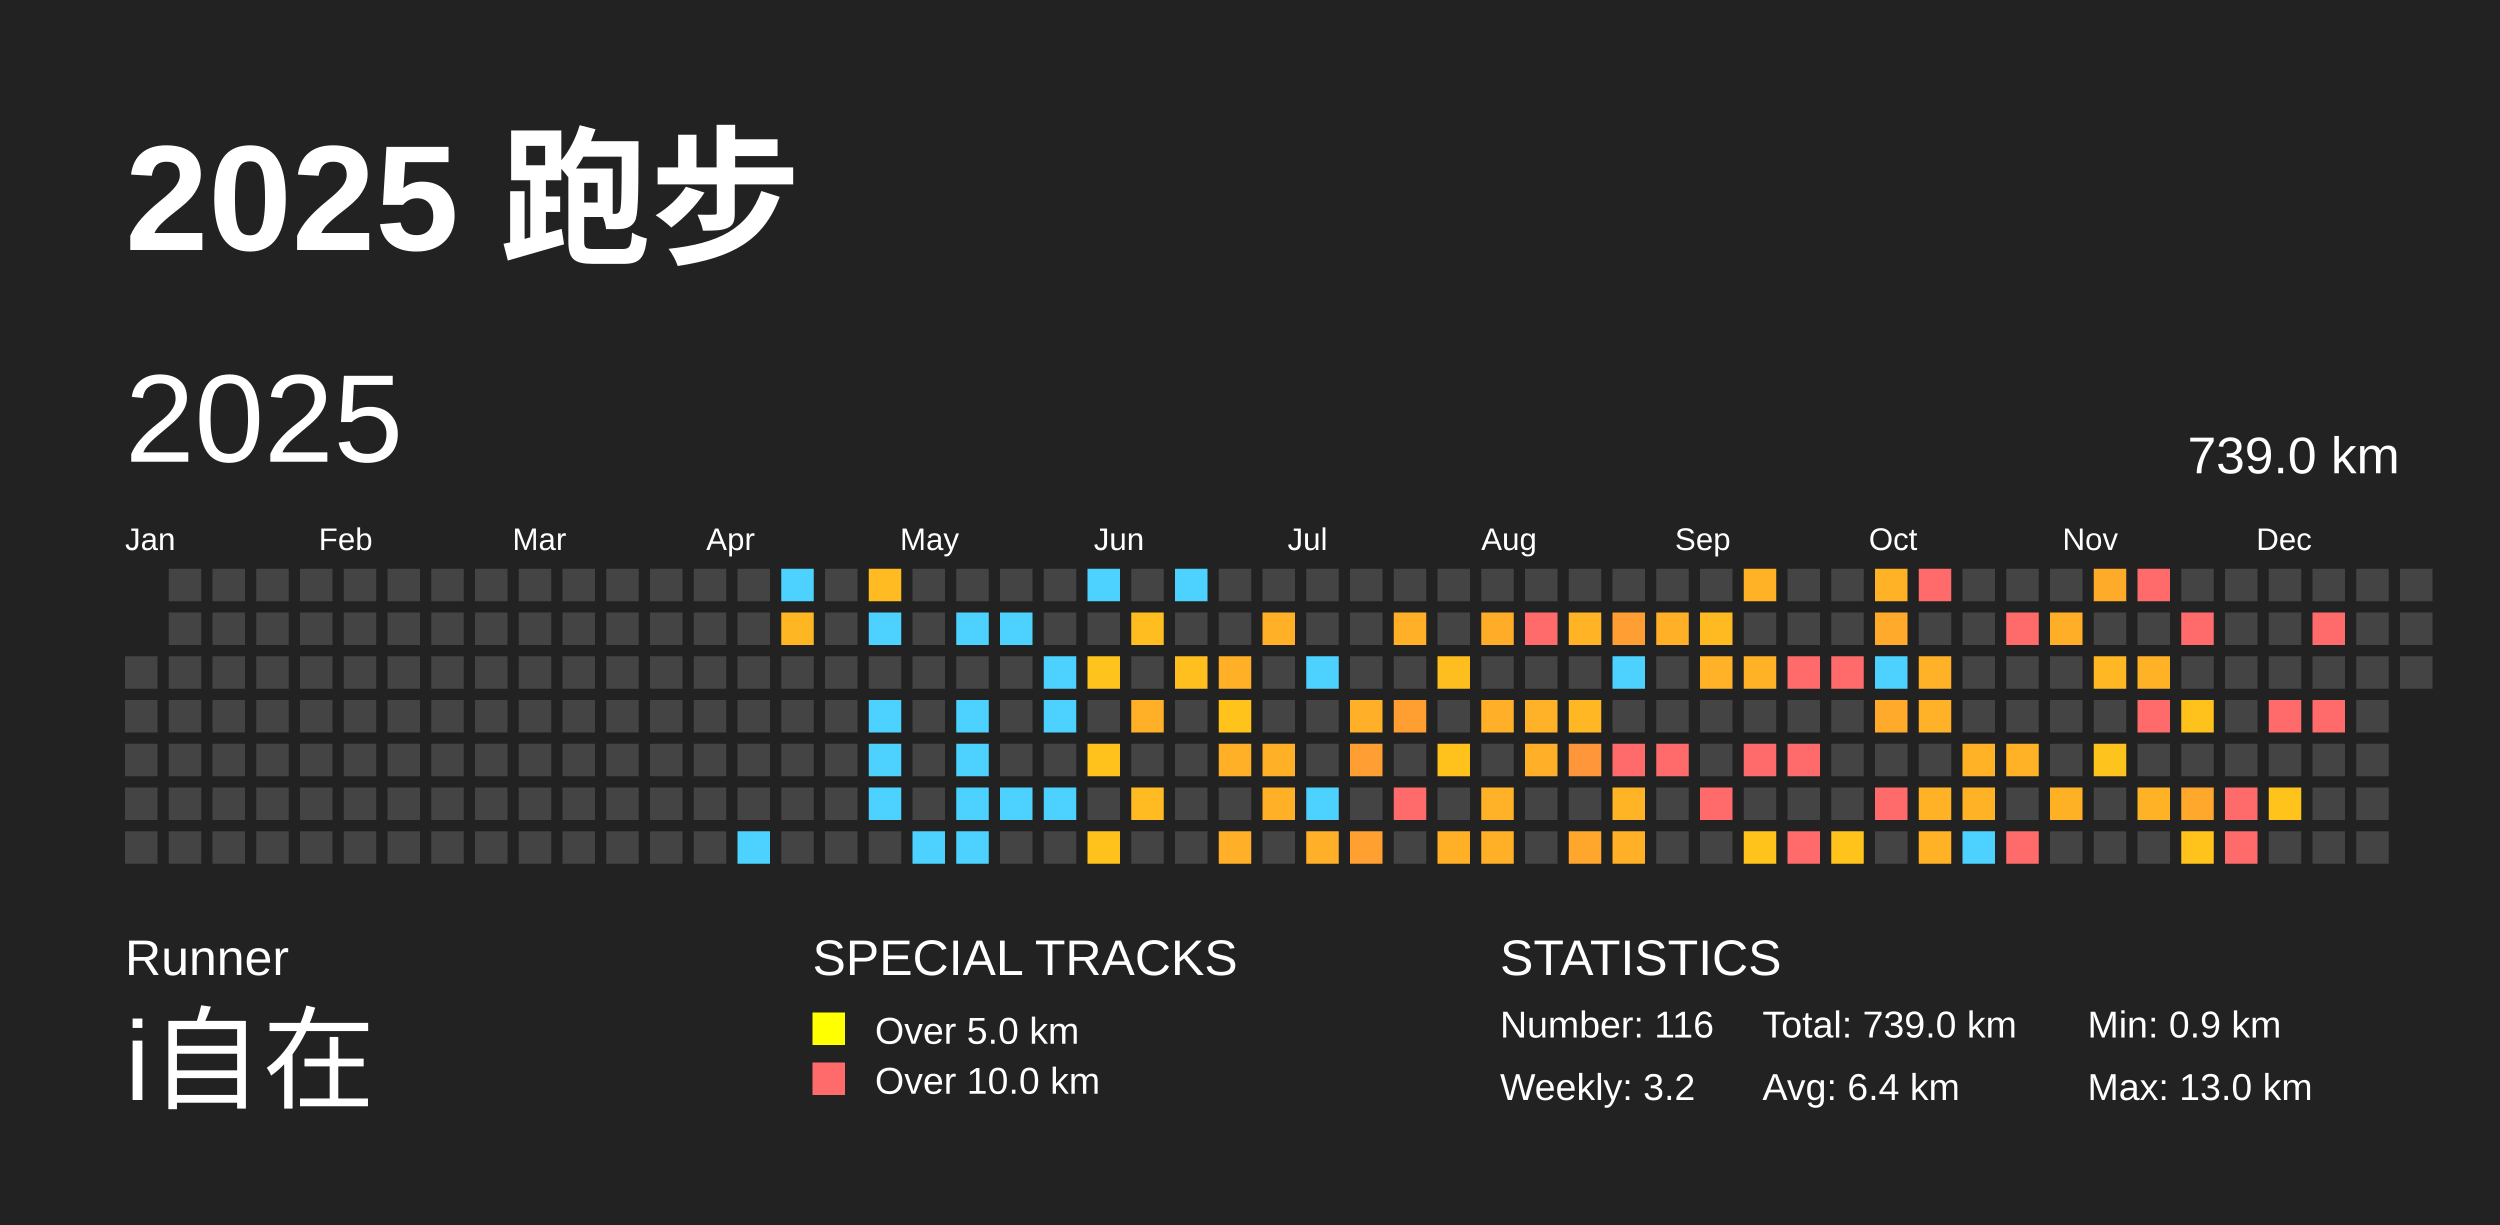
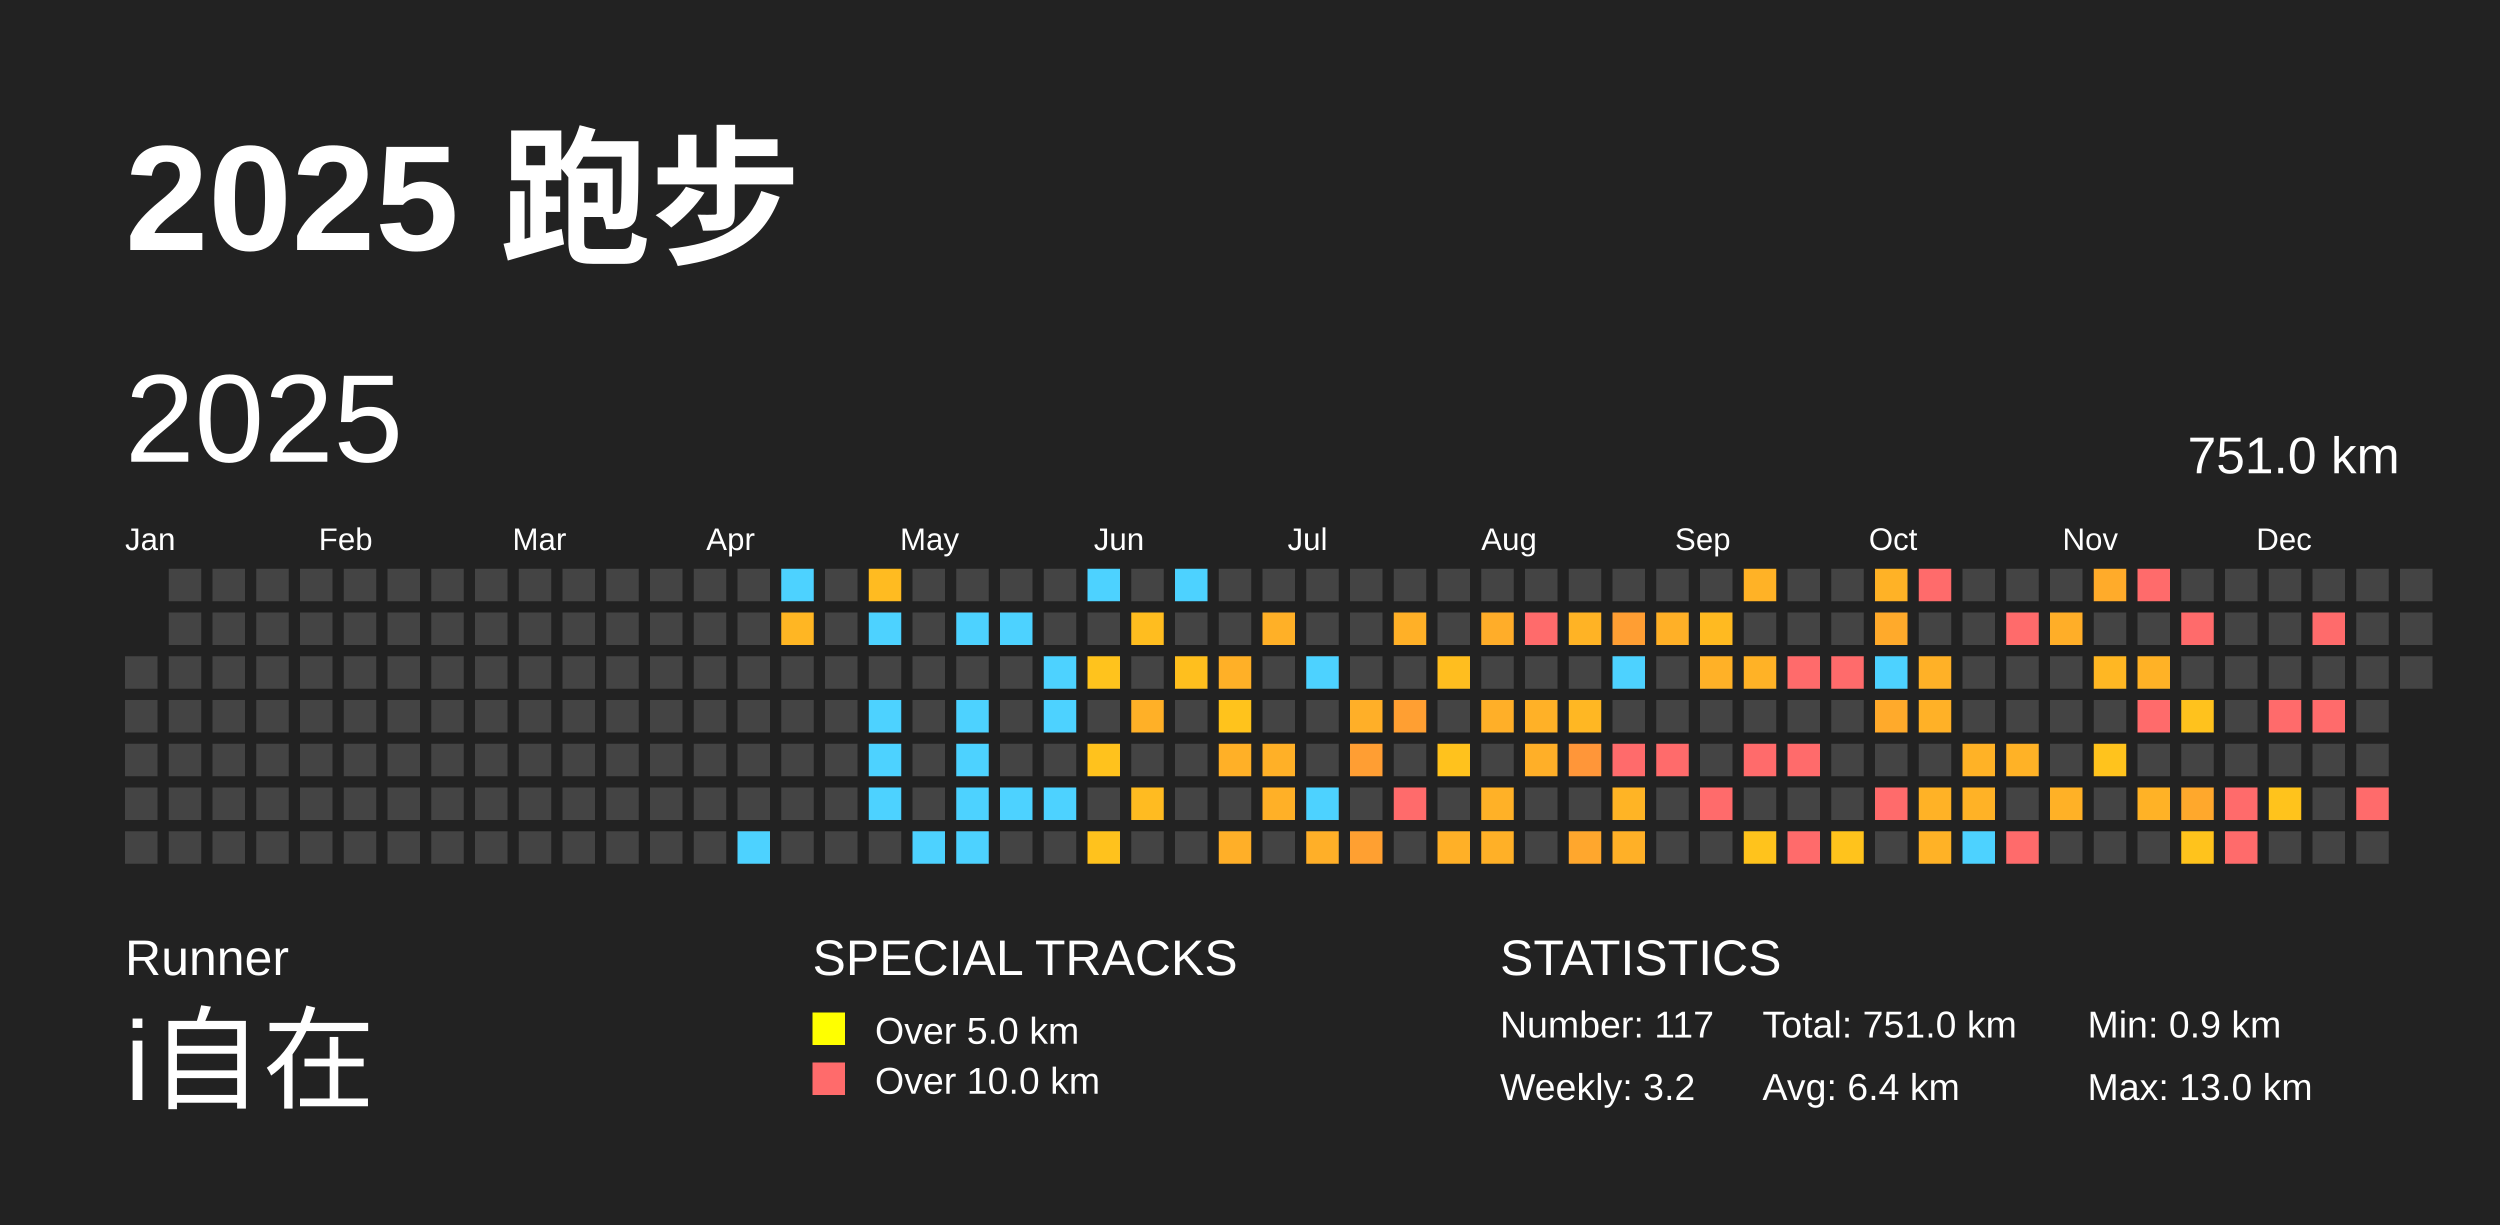
<svg xmlns="http://www.w3.org/2000/svg" baseProfile="full" height="98mm" version="1.1" viewBox="0,0,200,98" width="200mm">
  <defs />
  <rect fill="#222222" height="98" width="200" x="0" y="0" />
  <text fill="#FFFFFF" style="font-size:12px; font-family:Arial; font-weight:bold;" x="10" y="20">2025 跑步</text>
  <text fill="#FFFFFF" style="font-size:4px; font-family:Arial" x="10" y="78">Runner</text>
  <text fill="#FFFFFF" style="font-size:9px; font-family:Arial" x="10" y="88">i自在</text>
  <text fill="#FFFFFF" style="font-size:4px; font-family:Arial" x="65" y="78">SPECIAL TRACKS</text>
  <rect fill="#FFFF00" height="2.6" width="2.6" x="65" y="81" />
  <text fill="#FFFFFF" style="font-size:3px; font-family:Arial" x="70" y="83.5">Over 5.0 km</text>
  <rect fill="#FF6B6B" height="2.6" width="2.6" x="65" y="85" />
  <text fill="#FFFFFF" style="font-size:3px; font-family:Arial" x="70" y="87.5">Over 10.0 km</text>
  <text fill="#FFFFFF" style="font-size:4px; font-family:Arial" x="120" y="78">STATISTICS</text>
-   <text fill="#FFFFFF" style="font-size:3px; font-family:Arial" x="120" y="83">Number: 116</text>
+   <text fill="#FFFFFF" style="font-size:3px; font-family:Arial" x="120" y="83">Number: 117</text>
  <text fill="#FFFFFF" style="font-size:3px; font-family:Arial" x="120" y="88">Weekly: 3.2</text>
-   <text fill="#FFFFFF" style="font-size:3px; font-family:Arial" x="141" y="83">Total: 739.0 km</text>
+   <text fill="#FFFFFF" style="font-size:3px; font-family:Arial" x="141" y="83">Total: 751.0 km</text>
  <text fill="#FFFFFF" style="font-size:3px; font-family:Arial" x="141" y="88">Avg: 6.4 km</text>
  <text fill="#FFFFFF" style="font-size:3px; font-family:Arial" x="167" y="83">Min: 0.9 km</text>
  <text fill="#FFFFFF" style="font-size:3px; font-family:Arial" x="167" y="88">Max: 13.0 km</text>
  <text dominant-baseline="hanging" fill="#FFFFFF" style="font-size:10.0px; font-family:Arial;" x="10" y="30">2025</text>
-   <text dominant-baseline="hanging" fill="#FFFFFF" style="font-size:4.125px; font-family:Arial;" x="175" y="35">739.0 km</text>
+   <text dominant-baseline="hanging" fill="#FFFFFF" style="font-size:4.125px; font-family:Arial;" x="175" y="35">751.0 km</text>
  <text fill="#FFFFFF" style="font-size:2.5px; font-family:Arial" x="10.0" y="44">Jan</text>
  <text fill="#FFFFFF" style="font-size:2.5px; font-family:Arial" x="25.5" y="44">Feb</text>
  <text fill="#FFFFFF" style="font-size:2.5px; font-family:Arial" x="41.0" y="44">Mar</text>
  <text fill="#FFFFFF" style="font-size:2.5px; font-family:Arial" x="56.5" y="44">Apr</text>
  <text fill="#FFFFFF" style="font-size:2.5px; font-family:Arial" x="72.0" y="44">May</text>
  <text fill="#FFFFFF" style="font-size:2.5px; font-family:Arial" x="87.5" y="44">Jun</text>
  <text fill="#FFFFFF" style="font-size:2.5px; font-family:Arial" x="103.0" y="44">Jul</text>
  <text fill="#FFFFFF" style="font-size:2.5px; font-family:Arial" x="118.5" y="44">Aug</text>
  <text fill="#FFFFFF" style="font-size:2.5px; font-family:Arial" x="134.0" y="44">Sep</text>
  <text fill="#FFFFFF" style="font-size:2.5px; font-family:Arial" x="149.5" y="44">Oct</text>
  <text fill="#FFFFFF" style="font-size:2.5px; font-family:Arial" x="165.0" y="44">Nov</text>
  <text fill="#FFFFFF" style="font-size:2.5px; font-family:Arial" x="180.5" y="44">Dec</text>
  <rect fill="#444444" height="2.6" width="2.6" x="10.0" y="52.5" />
  <rect fill="#444444" height="2.6" width="2.6" x="10.0" y="56.0" />
  <rect fill="#444444" height="2.6" width="2.6" x="10.0" y="59.5" />
  <rect fill="#444444" height="2.6" width="2.6" x="10.0" y="63.0" />
  <rect fill="#444444" height="2.6" width="2.6" x="10.0" y="66.5" />
  <rect fill="#444444" height="2.6" width="2.6" x="13.5" y="45.5" />
  <rect fill="#444444" height="2.6" width="2.6" x="13.5" y="49.0" />
  <rect fill="#444444" height="2.6" width="2.6" x="13.5" y="52.5" />
  <rect fill="#444444" height="2.6" width="2.6" x="13.5" y="56.0" />
  <rect fill="#444444" height="2.6" width="2.6" x="13.5" y="59.5" />
  <rect fill="#444444" height="2.6" width="2.6" x="13.5" y="63.0" />
  <rect fill="#444444" height="2.6" width="2.6" x="13.5" y="66.5" />
  <rect fill="#444444" height="2.6" width="2.6" x="17.0" y="45.5" />
  <rect fill="#444444" height="2.6" width="2.6" x="17.0" y="49.0" />
  <rect fill="#444444" height="2.6" width="2.6" x="17.0" y="52.5" />
  <rect fill="#444444" height="2.6" width="2.6" x="17.0" y="56.0" />
  <rect fill="#444444" height="2.6" width="2.6" x="17.0" y="59.5" />
  <rect fill="#444444" height="2.6" width="2.6" x="17.0" y="63.0" />
  <rect fill="#444444" height="2.6" width="2.6" x="17.0" y="66.5" />
  <rect fill="#444444" height="2.6" width="2.6" x="20.5" y="45.5" />
  <rect fill="#444444" height="2.6" width="2.6" x="20.5" y="49.0" />
  <rect fill="#444444" height="2.6" width="2.6" x="20.5" y="52.5" />
  <rect fill="#444444" height="2.6" width="2.6" x="20.5" y="56.0" />
  <rect fill="#444444" height="2.6" width="2.6" x="20.5" y="59.5" />
  <rect fill="#444444" height="2.6" width="2.6" x="20.5" y="63.0" />
  <rect fill="#444444" height="2.6" width="2.6" x="20.5" y="66.5" />
  <rect fill="#444444" height="2.6" width="2.6" x="24.0" y="45.5" />
  <rect fill="#444444" height="2.6" width="2.6" x="24.0" y="49.0" />
  <rect fill="#444444" height="2.6" width="2.6" x="24.0" y="52.5" />
  <rect fill="#444444" height="2.6" width="2.6" x="24.0" y="56.0" />
  <rect fill="#444444" height="2.6" width="2.6" x="24.0" y="59.5" />
  <rect fill="#444444" height="2.6" width="2.6" x="24.0" y="63.0" />
  <rect fill="#444444" height="2.6" width="2.6" x="24.0" y="66.5" />
  <rect fill="#444444" height="2.6" width="2.6" x="27.5" y="45.5" />
  <rect fill="#444444" height="2.6" width="2.6" x="27.5" y="49.0" />
  <rect fill="#444444" height="2.6" width="2.6" x="27.5" y="52.5" />
  <rect fill="#444444" height="2.6" width="2.6" x="27.5" y="56.0" />
  <rect fill="#444444" height="2.6" width="2.6" x="27.5" y="59.5" />
  <rect fill="#444444" height="2.6" width="2.6" x="27.5" y="63.0" />
  <rect fill="#444444" height="2.6" width="2.6" x="27.5" y="66.5" />
  <rect fill="#444444" height="2.6" width="2.6" x="31.0" y="45.5" />
  <rect fill="#444444" height="2.6" width="2.6" x="31.0" y="49.0" />
  <rect fill="#444444" height="2.6" width="2.6" x="31.0" y="52.5" />
  <rect fill="#444444" height="2.6" width="2.6" x="31.0" y="56.0" />
  <rect fill="#444444" height="2.6" width="2.6" x="31.0" y="59.5" />
  <rect fill="#444444" height="2.6" width="2.6" x="31.0" y="63.0" />
  <rect fill="#444444" height="2.6" width="2.6" x="31.0" y="66.5" />
  <rect fill="#444444" height="2.6" width="2.6" x="34.5" y="45.5" />
  <rect fill="#444444" height="2.6" width="2.6" x="34.5" y="49.0" />
  <rect fill="#444444" height="2.6" width="2.6" x="34.5" y="52.5" />
  <rect fill="#444444" height="2.6" width="2.6" x="34.5" y="56.0" />
  <rect fill="#444444" height="2.6" width="2.6" x="34.5" y="59.5" />
  <rect fill="#444444" height="2.6" width="2.6" x="34.5" y="63.0" />
  <rect fill="#444444" height="2.6" width="2.6" x="34.5" y="66.5" />
  <rect fill="#444444" height="2.6" width="2.6" x="38.0" y="45.5" />
  <rect fill="#444444" height="2.6" width="2.6" x="38.0" y="49.0" />
  <rect fill="#444444" height="2.6" width="2.6" x="38.0" y="52.5" />
  <rect fill="#444444" height="2.6" width="2.6" x="38.0" y="56.0" />
  <rect fill="#444444" height="2.6" width="2.6" x="38.0" y="59.5" />
  <rect fill="#444444" height="2.6" width="2.6" x="38.0" y="63.0" />
  <rect fill="#444444" height="2.6" width="2.6" x="38.0" y="66.5" />
  <rect fill="#444444" height="2.6" width="2.6" x="41.5" y="45.5" />
  <rect fill="#444444" height="2.6" width="2.6" x="41.5" y="49.0" />
  <rect fill="#444444" height="2.6" width="2.6" x="41.5" y="52.5" />
  <rect fill="#444444" height="2.6" width="2.6" x="41.5" y="56.0" />
  <rect fill="#444444" height="2.6" width="2.6" x="41.5" y="59.5" />
  <rect fill="#444444" height="2.6" width="2.6" x="41.5" y="63.0" />
  <rect fill="#444444" height="2.6" width="2.6" x="41.5" y="66.5" />
  <rect fill="#444444" height="2.6" width="2.6" x="45.0" y="45.5" />
  <rect fill="#444444" height="2.6" width="2.6" x="45.0" y="49.0" />
  <rect fill="#444444" height="2.6" width="2.6" x="45.0" y="52.5" />
  <rect fill="#444444" height="2.6" width="2.6" x="45.0" y="56.0" />
  <rect fill="#444444" height="2.6" width="2.6" x="45.0" y="59.5" />
  <rect fill="#444444" height="2.6" width="2.6" x="45.0" y="63.0" />
  <rect fill="#444444" height="2.6" width="2.6" x="45.0" y="66.5" />
  <rect fill="#444444" height="2.6" width="2.6" x="48.5" y="45.5" />
  <rect fill="#444444" height="2.6" width="2.6" x="48.5" y="49.0" />
  <rect fill="#444444" height="2.6" width="2.6" x="48.5" y="52.5" />
  <rect fill="#444444" height="2.6" width="2.6" x="48.5" y="56.0" />
  <rect fill="#444444" height="2.6" width="2.6" x="48.5" y="59.5" />
  <rect fill="#444444" height="2.6" width="2.6" x="48.5" y="63.0" />
  <rect fill="#444444" height="2.6" width="2.6" x="48.5" y="66.5" />
  <rect fill="#444444" height="2.6" width="2.6" x="52.0" y="45.5" />
  <rect fill="#444444" height="2.6" width="2.6" x="52.0" y="49.0" />
  <rect fill="#444444" height="2.6" width="2.6" x="52.0" y="52.5" />
  <rect fill="#444444" height="2.6" width="2.6" x="52.0" y="56.0" />
  <rect fill="#444444" height="2.6" width="2.6" x="52.0" y="59.5" />
  <rect fill="#444444" height="2.6" width="2.6" x="52.0" y="63.0" />
  <rect fill="#444444" height="2.6" width="2.6" x="52.0" y="66.5" />
  <rect fill="#444444" height="2.6" width="2.6" x="55.5" y="45.5" />
  <rect fill="#444444" height="2.6" width="2.6" x="55.5" y="49.0" />
  <rect fill="#444444" height="2.6" width="2.6" x="55.5" y="52.5" />
  <rect fill="#444444" height="2.6" width="2.6" x="55.5" y="56.0" />
  <rect fill="#444444" height="2.6" width="2.6" x="55.5" y="59.5" />
  <rect fill="#444444" height="2.6" width="2.6" x="55.5" y="63.0" />
  <rect fill="#444444" height="2.6" width="2.6" x="55.5" y="66.5" />
  <rect fill="#444444" height="2.6" width="2.6" x="59.0" y="45.5" />
  <rect fill="#444444" height="2.6" width="2.6" x="59.0" y="49.0" />
  <rect fill="#444444" height="2.6" width="2.6" x="59.0" y="52.5" />
  <rect fill="#444444" height="2.6" width="2.6" x="59.0" y="56.0" />
  <rect fill="#444444" height="2.6" width="2.6" x="59.0" y="59.5" />
  <rect fill="#444444" height="2.6" width="2.6" x="59.0" y="63.0" />
  <rect fill="#4dd2ff" height="2.6" width="2.6" x="59.0" y="66.5" />
  <rect fill="#4dd2ff" height="2.6" width="2.6" x="62.5" y="45.5" />
  <rect fill="#ffb623" height="2.6" width="2.6" x="62.5" y="49.0" />
  <rect fill="#444444" height="2.6" width="2.6" x="62.5" y="52.5" />
  <rect fill="#444444" height="2.6" width="2.6" x="62.5" y="56.0" />
  <rect fill="#444444" height="2.6" width="2.6" x="62.5" y="59.5" />
  <rect fill="#444444" height="2.6" width="2.6" x="62.5" y="63.0" />
  <rect fill="#444444" height="2.6" width="2.6" x="62.5" y="66.5" />
  <rect fill="#444444" height="2.6" width="2.6" x="66.0" y="45.5" />
  <rect fill="#444444" height="2.6" width="2.6" x="66.0" y="49.0" />
  <rect fill="#444444" height="2.6" width="2.6" x="66.0" y="52.5" />
  <rect fill="#444444" height="2.6" width="2.6" x="66.0" y="56.0" />
  <rect fill="#444444" height="2.6" width="2.6" x="66.0" y="59.5" />
  <rect fill="#444444" height="2.6" width="2.6" x="66.0" y="63.0" />
  <rect fill="#444444" height="2.6" width="2.6" x="66.0" y="66.5" />
  <rect fill="#ffbb21" height="2.6" width="2.6" x="69.5" y="45.5" />
  <rect fill="#4dd2ff" height="2.6" width="2.6" x="69.5" y="49.0" />
  <rect fill="#444444" height="2.6" width="2.6" x="69.5" y="52.5" />
  <rect fill="#4dd2ff" height="2.6" width="2.6" x="69.5" y="56.0" />
  <rect fill="#4dd2ff" height="2.6" width="2.6" x="69.5" y="59.5" />
  <rect fill="#4dd2ff" height="2.6" width="2.6" x="69.5" y="63.0" />
  <rect fill="#444444" height="2.6" width="2.6" x="69.5" y="66.5" />
  <rect fill="#444444" height="2.6" width="2.6" x="73.0" y="45.5" />
  <rect fill="#444444" height="2.6" width="2.6" x="73.0" y="49.0" />
  <rect fill="#444444" height="2.6" width="2.6" x="73.0" y="52.5" />
  <rect fill="#444444" height="2.6" width="2.6" x="73.0" y="56.0" />
  <rect fill="#444444" height="2.6" width="2.6" x="73.0" y="59.5" />
  <rect fill="#444444" height="2.6" width="2.6" x="73.0" y="63.0" />
  <rect fill="#4dd2ff" height="2.6" width="2.6" x="73.0" y="66.5" />
  <rect fill="#444444" height="2.6" width="2.6" x="76.5" y="45.5" />
  <rect fill="#4dd2ff" height="2.6" width="2.6" x="76.5" y="49.0" />
  <rect fill="#444444" height="2.6" width="2.6" x="76.5" y="52.5" />
  <rect fill="#4dd2ff" height="2.6" width="2.6" x="76.5" y="56.0" />
  <rect fill="#4dd2ff" height="2.6" width="2.6" x="76.5" y="59.5" />
  <rect fill="#4dd2ff" height="2.6" width="2.6" x="76.5" y="63.0" />
  <rect fill="#4dd2ff" height="2.6" width="2.6" x="76.5" y="66.5" />
  <rect fill="#444444" height="2.6" width="2.6" x="80.0" y="45.5" />
  <rect fill="#4dd2ff" height="2.6" width="2.6" x="80.0" y="49.0" />
  <rect fill="#444444" height="2.6" width="2.6" x="80.0" y="52.5" />
  <rect fill="#444444" height="2.6" width="2.6" x="80.0" y="56.0" />
  <rect fill="#444444" height="2.6" width="2.6" x="80.0" y="59.5" />
  <rect fill="#4dd2ff" height="2.6" width="2.6" x="80.0" y="63.0" />
  <rect fill="#444444" height="2.6" width="2.6" x="80.0" y="66.5" />
  <rect fill="#444444" height="2.6" width="2.6" x="83.5" y="45.5" />
  <rect fill="#444444" height="2.6" width="2.6" x="83.5" y="49.0" />
  <rect fill="#4dd2ff" height="2.6" width="2.6" x="83.5" y="52.5" />
  <rect fill="#4dd2ff" height="2.6" width="2.6" x="83.5" y="56.0" />
  <rect fill="#444444" height="2.6" width="2.6" x="83.5" y="59.5" />
  <rect fill="#4dd2ff" height="2.6" width="2.6" x="83.5" y="63.0" />
  <rect fill="#444444" height="2.6" width="2.6" x="83.5" y="66.5" />
  <rect fill="#4dd2ff" height="2.6" width="2.6" x="87.0" y="45.5" />
  <rect fill="#444444" height="2.6" width="2.6" x="87.0" y="49.0" />
  <rect fill="#ffc31d" height="2.6" width="2.6" x="87.0" y="52.5" />
  <rect fill="#444444" height="2.6" width="2.6" x="87.0" y="56.0" />
  <rect fill="#ffc21d" height="2.6" width="2.6" x="87.0" y="59.5" />
  <rect fill="#444444" height="2.6" width="2.6" x="87.0" y="63.0" />
  <rect fill="#ffc21d" height="2.6" width="2.6" x="87.0" y="66.5" />
  <rect fill="#444444" height="2.6" width="2.6" x="90.5" y="45.5" />
  <rect fill="#ffbd1f" height="2.6" width="2.6" x="90.5" y="49.0" />
  <rect fill="#444444" height="2.6" width="2.6" x="90.5" y="52.5" />
  <rect fill="#ffb027" height="2.6" width="2.6" x="90.5" y="56.0" />
  <rect fill="#444444" height="2.6" width="2.6" x="90.5" y="59.5" />
  <rect fill="#ffbb21" height="2.6" width="2.6" x="90.5" y="63.0" />
  <rect fill="#444444" height="2.6" width="2.6" x="90.5" y="66.5" />
  <rect fill="#4dd2ff" height="2.6" width="2.6" x="94.0" y="45.5" />
  <rect fill="#444444" height="2.6" width="2.6" x="94.0" y="49.0" />
  <rect fill="#ffbf1e" height="2.6" width="2.6" x="94.0" y="52.5" />
  <rect fill="#444444" height="2.6" width="2.6" x="94.0" y="56.0" />
  <rect fill="#444444" height="2.6" width="2.6" x="94.0" y="59.5" />
  <rect fill="#444444" height="2.6" width="2.6" x="94.0" y="63.0" />
  <rect fill="#444444" height="2.6" width="2.6" x="94.0" y="66.5" />
  <rect fill="#444444" height="2.6" width="2.6" x="97.5" y="45.5" />
  <rect fill="#444444" height="2.6" width="2.6" x="97.5" y="49.0" />
  <rect fill="#ffb027" height="2.6" width="2.6" x="97.5" y="52.5" />
  <rect fill="#ffc31c" height="2.6" width="2.6" x="97.5" y="56.0" />
  <rect fill="#ffb027" height="2.6" width="2.6" x="97.5" y="59.5" />
  <rect fill="#444444" height="2.6" width="2.6" x="97.5" y="63.0" />
  <rect fill="#ffaf28" height="2.6" width="2.6" x="97.5" y="66.5" />
  <rect fill="#444444" height="2.6" width="2.6" x="101.0" y="45.5" />
  <rect fill="#ffb027" height="2.6" width="2.6" x="101.0" y="49.0" />
  <rect fill="#444444" height="2.6" width="2.6" x="101.0" y="52.5" />
  <rect fill="#444444" height="2.6" width="2.6" x="101.0" y="56.0" />
  <rect fill="#ffb027" height="2.6" width="2.6" x="101.0" y="59.5" />
  <rect fill="#ffb027" height="2.6" width="2.6" x="101.0" y="63.0" />
  <rect fill="#444444" height="2.6" width="2.6" x="101.0" y="66.5" />
  <rect fill="#444444" height="2.6" width="2.6" x="104.5" y="45.5" />
  <rect fill="#444444" height="2.6" width="2.6" x="104.5" y="49.0" />
  <rect fill="#4dd2ff" height="2.6" width="2.6" x="104.5" y="52.5" />
  <rect fill="#444444" height="2.6" width="2.6" x="104.5" y="56.0" />
  <rect fill="#444444" height="2.6" width="2.6" x="104.5" y="59.5" />
  <rect fill="#4dd2ff" height="2.6" width="2.6" x="104.5" y="63.0" />
  <rect fill="#ffaf28" height="2.6" width="2.6" x="104.5" y="66.5" />
  <rect fill="#444444" height="2.6" width="2.6" x="108.0" y="45.5" />
  <rect fill="#444444" height="2.6" width="2.6" x="108.0" y="49.0" />
  <rect fill="#444444" height="2.6" width="2.6" x="108.0" y="52.5" />
  <rect fill="#ffaf28" height="2.6" width="2.6" x="108.0" y="56.0" />
  <rect fill="#ff9e33" height="2.6" width="2.6" x="108.0" y="59.5" />
  <rect fill="#444444" height="2.6" width="2.6" x="108.0" y="63.0" />
  <rect fill="#ffa031" height="2.6" width="2.6" x="108.0" y="66.5" />
  <rect fill="#444444" height="2.6" width="2.6" x="111.5" y="45.5" />
  <rect fill="#ffb027" height="2.6" width="2.6" x="111.5" y="49.0" />
  <rect fill="#444444" height="2.6" width="2.6" x="111.5" y="52.5" />
  <rect fill="#ff9f32" height="2.6" width="2.6" x="111.5" y="56.0" />
  <rect fill="#444444" height="2.6" width="2.6" x="111.5" y="59.5" />
  <rect fill="#FF6B6B" height="2.6" width="2.6" x="111.5" y="63.0" />
  <rect fill="#444444" height="2.6" width="2.6" x="111.5" y="66.5" />
  <rect fill="#444444" height="2.6" width="2.6" x="115.0" y="45.5" />
  <rect fill="#444444" height="2.6" width="2.6" x="115.0" y="49.0" />
  <rect fill="#ffbe1f" height="2.6" width="2.6" x="115.0" y="52.5" />
  <rect fill="#444444" height="2.6" width="2.6" x="115.0" y="56.0" />
  <rect fill="#ffc21d" height="2.6" width="2.6" x="115.0" y="59.5" />
  <rect fill="#444444" height="2.6" width="2.6" x="115.0" y="63.0" />
  <rect fill="#ffb027" height="2.6" width="2.6" x="115.0" y="66.5" />
  <rect fill="#444444" height="2.6" width="2.6" x="118.5" y="45.5" />
  <rect fill="#ffad29" height="2.6" width="2.6" x="118.5" y="49.0" />
  <rect fill="#444444" height="2.6" width="2.6" x="118.5" y="52.5" />
  <rect fill="#ffaf28" height="2.6" width="2.6" x="118.5" y="56.0" />
  <rect fill="#444444" height="2.6" width="2.6" x="118.5" y="59.5" />
  <rect fill="#ffb127" height="2.6" width="2.6" x="118.5" y="63.0" />
  <rect fill="#ffb027" height="2.6" width="2.6" x="118.5" y="66.5" />
  <rect fill="#444444" height="2.6" width="2.6" x="122.0" y="45.5" />
  <rect fill="#FF6B6B" height="2.6" width="2.6" x="122.0" y="49.0" />
  <rect fill="#444444" height="2.6" width="2.6" x="122.0" y="52.5" />
  <rect fill="#ffb127" height="2.6" width="2.6" x="122.0" y="56.0" />
  <rect fill="#ffaf28" height="2.6" width="2.6" x="122.0" y="59.5" />
  <rect fill="#444444" height="2.6" width="2.6" x="122.0" y="63.0" />
  <rect fill="#444444" height="2.6" width="2.6" x="122.0" y="66.5" />
  <rect fill="#444444" height="2.6" width="2.6" x="125.5" y="45.5" />
  <rect fill="#ffb325" height="2.6" width="2.6" x="125.5" y="49.0" />
  <rect fill="#444444" height="2.6" width="2.6" x="125.5" y="52.5" />
  <rect fill="#ffb723" height="2.6" width="2.6" x="125.5" y="56.0" />
  <rect fill="#ff9639" height="2.6" width="2.6" x="125.5" y="59.5" />
  <rect fill="#444444" height="2.6" width="2.6" x="125.5" y="63.0" />
  <rect fill="#ffa72d" height="2.6" width="2.6" x="125.5" y="66.5" />
  <rect fill="#444444" height="2.6" width="2.6" x="129.0" y="45.5" />
  <rect fill="#ff9e33" height="2.6" width="2.6" x="129.0" y="49.0" />
  <rect fill="#4dd2ff" height="2.6" width="2.6" x="129.0" y="52.5" />
  <rect fill="#444444" height="2.6" width="2.6" x="129.0" y="56.0" />
  <rect fill="#FF6B6B" height="2.6" width="2.6" x="129.0" y="59.5" />
  <rect fill="#ffb425" height="2.6" width="2.6" x="129.0" y="63.0" />
  <rect fill="#ffb027" height="2.6" width="2.6" x="129.0" y="66.5" />
  <rect fill="#444444" height="2.6" width="2.6" x="132.5" y="45.5" />
  <rect fill="#ffb027" height="2.6" width="2.6" x="132.5" y="49.0" />
  <rect fill="#444444" height="2.6" width="2.6" x="132.5" y="52.5" />
  <rect fill="#444444" height="2.6" width="2.6" x="132.5" y="56.0" />
  <rect fill="#FF6B6B" height="2.6" width="2.6" x="132.5" y="59.5" />
  <rect fill="#444444" height="2.6" width="2.6" x="132.5" y="63.0" />
  <rect fill="#444444" height="2.6" width="2.6" x="132.5" y="66.5" />
  <rect fill="#444444" height="2.6" width="2.6" x="136.0" y="45.5" />
  <rect fill="#ffba21" height="2.6" width="2.6" x="136.0" y="49.0" />
  <rect fill="#ffb127" height="2.6" width="2.6" x="136.0" y="52.5" />
  <rect fill="#444444" height="2.6" width="2.6" x="136.0" y="56.0" />
  <rect fill="#444444" height="2.6" width="2.6" x="136.0" y="59.5" />
  <rect fill="#FF6B6B" height="2.6" width="2.6" x="136.0" y="63.0" />
  <rect fill="#444444" height="2.6" width="2.6" x="136.0" y="66.5" />
  <rect fill="#ffb226" height="2.6" width="2.6" x="139.5" y="45.5" />
  <rect fill="#444444" height="2.6" width="2.6" x="139.5" y="49.0" />
  <rect fill="#ffb226" height="2.6" width="2.6" x="139.5" y="52.5" />
  <rect fill="#444444" height="2.6" width="2.6" x="139.5" y="56.0" />
  <rect fill="#FF6B6B" height="2.6" width="2.6" x="139.5" y="59.5" />
  <rect fill="#444444" height="2.6" width="2.6" x="139.5" y="63.0" />
  <rect fill="#ffc31c" height="2.6" width="2.6" x="139.5" y="66.5" />
  <rect fill="#444444" height="2.6" width="2.6" x="143.0" y="45.5" />
  <rect fill="#444444" height="2.6" width="2.6" x="143.0" y="49.0" />
  <rect fill="#FF6B6B" height="2.6" width="2.6" x="143.0" y="52.5" />
  <rect fill="#444444" height="2.6" width="2.6" x="143.0" y="56.0" />
  <rect fill="#FF6B6B" height="2.6" width="2.6" x="143.0" y="59.5" />
  <rect fill="#444444" height="2.6" width="2.6" x="143.0" y="63.0" />
  <rect fill="#FF6B6B" height="2.6" width="2.6" x="143.0" y="66.5" />
  <rect fill="#444444" height="2.6" width="2.6" x="146.5" y="45.5" />
  <rect fill="#444444" height="2.6" width="2.6" x="146.5" y="49.0" />
  <rect fill="#FF6B6B" height="2.6" width="2.6" x="146.5" y="52.5" />
  <rect fill="#444444" height="2.6" width="2.6" x="146.5" y="56.0" />
  <rect fill="#444444" height="2.6" width="2.6" x="146.5" y="59.5" />
  <rect fill="#444444" height="2.6" width="2.6" x="146.5" y="63.0" />
  <rect fill="#ffc31c" height="2.6" width="2.6" x="146.5" y="66.5" />
  <rect fill="#ffb226" height="2.6" width="2.6" x="150.0" y="45.5" />
  <rect fill="#ffaa2b" height="2.6" width="2.6" x="150.0" y="49.0" />
  <rect fill="#4dd2ff" height="2.6" width="2.6" x="150.0" y="52.5" />
  <rect fill="#ffaa2b" height="2.6" width="2.6" x="150.0" y="56.0" />
  <rect fill="#444444" height="2.6" width="2.6" x="150.0" y="59.5" />
  <rect fill="#FF6B6B" height="2.6" width="2.6" x="150.0" y="63.0" />
  <rect fill="#444444" height="2.6" width="2.6" x="150.0" y="66.5" />
  <rect fill="#FF6B6B" height="2.6" width="2.6" x="153.5" y="45.5" />
  <rect fill="#444444" height="2.6" width="2.6" x="153.5" y="49.0" />
  <rect fill="#ffb127" height="2.6" width="2.6" x="153.5" y="52.5" />
  <rect fill="#ffb127" height="2.6" width="2.6" x="153.5" y="56.0" />
  <rect fill="#444444" height="2.6" width="2.6" x="153.5" y="59.5" />
  <rect fill="#ffb226" height="2.6" width="2.6" x="153.5" y="63.0" />
  <rect fill="#ffb226" height="2.6" width="2.6" x="153.5" y="66.5" />
  <rect fill="#444444" height="2.6" width="2.6" x="157.0" y="45.5" />
  <rect fill="#444444" height="2.6" width="2.6" x="157.0" y="49.0" />
  <rect fill="#444444" height="2.6" width="2.6" x="157.0" y="52.5" />
  <rect fill="#444444" height="2.6" width="2.6" x="157.0" y="56.0" />
  <rect fill="#ffb226" height="2.6" width="2.6" x="157.0" y="59.5" />
  <rect fill="#ffb226" height="2.6" width="2.6" x="157.0" y="63.0" />
  <rect fill="#4dd2ff" height="2.6" width="2.6" x="157.0" y="66.5" />
  <rect fill="#444444" height="2.6" width="2.6" x="160.5" y="45.5" />
  <rect fill="#FF6B6B" height="2.6" width="2.6" x="160.5" y="49.0" />
  <rect fill="#444444" height="2.6" width="2.6" x="160.5" y="52.5" />
  <rect fill="#444444" height="2.6" width="2.6" x="160.5" y="56.0" />
  <rect fill="#ffb226" height="2.6" width="2.6" x="160.5" y="59.5" />
  <rect fill="#444444" height="2.6" width="2.6" x="160.5" y="63.0" />
  <rect fill="#FF6B6B" height="2.6" width="2.6" x="160.5" y="66.5" />
  <rect fill="#444444" height="2.6" width="2.6" x="164.0" y="45.5" />
  <rect fill="#ffae28" height="2.6" width="2.6" x="164.0" y="49.0" />
  <rect fill="#444444" height="2.6" width="2.6" x="164.0" y="52.5" />
  <rect fill="#444444" height="2.6" width="2.6" x="164.0" y="56.0" />
  <rect fill="#444444" height="2.6" width="2.6" x="164.0" y="59.5" />
  <rect fill="#ffb126" height="2.6" width="2.6" x="164.0" y="63.0" />
  <rect fill="#444444" height="2.6" width="2.6" x="164.0" y="66.5" />
  <rect fill="#ffab2a" height="2.6" width="2.6" x="167.5" y="45.5" />
  <rect fill="#444444" height="2.6" width="2.6" x="167.5" y="49.0" />
  <rect fill="#ffb723" height="2.6" width="2.6" x="167.5" y="52.5" />
  <rect fill="#444444" height="2.6" width="2.6" x="167.5" y="56.0" />
  <rect fill="#ffc31d" height="2.6" width="2.6" x="167.5" y="59.5" />
  <rect fill="#444444" height="2.6" width="2.6" x="167.5" y="63.0" />
  <rect fill="#444444" height="2.6" width="2.6" x="167.5" y="66.5" />
  <rect fill="#FF6B6B" height="2.6" width="2.6" x="171.0" y="45.5" />
  <rect fill="#444444" height="2.6" width="2.6" x="171.0" y="49.0" />
  <rect fill="#ffb226" height="2.6" width="2.6" x="171.0" y="52.5" />
  <rect fill="#FF6B6B" height="2.6" width="2.6" x="171.0" y="56.0" />
  <rect fill="#444444" height="2.6" width="2.6" x="171.0" y="59.5" />
  <rect fill="#ffb226" height="2.6" width="2.6" x="171.0" y="63.0" />
  <rect fill="#444444" height="2.6" width="2.6" x="171.0" y="66.5" />
  <rect fill="#444444" height="2.6" width="2.6" x="174.5" y="45.5" />
  <rect fill="#FF6B6B" height="2.6" width="2.6" x="174.5" y="49.0" />
  <rect fill="#444444" height="2.6" width="2.6" x="174.5" y="52.5" />
  <rect fill="#ffc21d" height="2.6" width="2.6" x="174.5" y="56.0" />
  <rect fill="#444444" height="2.6" width="2.6" x="174.5" y="59.5" />
  <rect fill="#ffa82c" height="2.6" width="2.6" x="174.5" y="63.0" />
  <rect fill="#ffc31c" height="2.6" width="2.6" x="174.5" y="66.5" />
  <rect fill="#444444" height="2.6" width="2.6" x="178.0" y="45.5" />
  <rect fill="#444444" height="2.6" width="2.6" x="178.0" y="49.0" />
  <rect fill="#444444" height="2.6" width="2.6" x="178.0" y="52.5" />
  <rect fill="#444444" height="2.6" width="2.6" x="178.0" y="56.0" />
  <rect fill="#444444" height="2.6" width="2.6" x="178.0" y="59.5" />
  <rect fill="#FF6B6B" height="2.6" width="2.6" x="178.0" y="63.0" />
  <rect fill="#FF6B6B" height="2.6" width="2.6" x="178.0" y="66.5" />
  <rect fill="#444444" height="2.6" width="2.6" x="181.5" y="45.5" />
  <rect fill="#444444" height="2.6" width="2.6" x="181.5" y="49.0" />
  <rect fill="#444444" height="2.6" width="2.6" x="181.5" y="52.5" />
  <rect fill="#FF6B6B" height="2.6" width="2.6" x="181.5" y="56.0" />
  <rect fill="#444444" height="2.6" width="2.6" x="181.5" y="59.5" />
  <rect fill="#ffc31c" height="2.6" width="2.6" x="181.5" y="63.0" />
  <rect fill="#444444" height="2.6" width="2.6" x="181.5" y="66.5" />
  <rect fill="#444444" height="2.6" width="2.6" x="185.0" y="45.5" />
  <rect fill="#FF6B6B" height="2.6" width="2.6" x="185.0" y="49.0" />
  <rect fill="#444444" height="2.6" width="2.6" x="185.0" y="52.5" />
  <rect fill="#FF6B6B" height="2.6" width="2.6" x="185.0" y="56.0" />
  <rect fill="#444444" height="2.6" width="2.6" x="185.0" y="59.5" />
  <rect fill="#444444" height="2.6" width="2.6" x="185.0" y="63.0" />
  <rect fill="#444444" height="2.6" width="2.6" x="185.0" y="66.5" />
  <rect fill="#444444" height="2.6" width="2.6" x="188.5" y="45.5" />
  <rect fill="#444444" height="2.6" width="2.6" x="188.5" y="49.0" />
  <rect fill="#444444" height="2.6" width="2.6" x="188.5" y="52.5" />
  <rect fill="#444444" height="2.6" width="2.6" x="188.5" y="56.0" />
  <rect fill="#444444" height="2.6" width="2.6" x="188.5" y="59.5" />
-   <rect fill="#444444" height="2.6" width="2.6" x="188.5" y="63.0" />
+   <rect fill="#FF6B6B" height="2.6" width="2.6" x="188.5" y="63.0" />
  <rect fill="#444444" height="2.6" width="2.6" x="188.5" y="66.5" />
  <rect fill="#444444" height="2.6" width="2.6" x="192.0" y="45.5" />
  <rect fill="#444444" height="2.6" width="2.6" x="192.0" y="49.0" />
  <rect fill="#444444" height="2.6" width="2.6" x="192.0" y="52.5" />
</svg>
